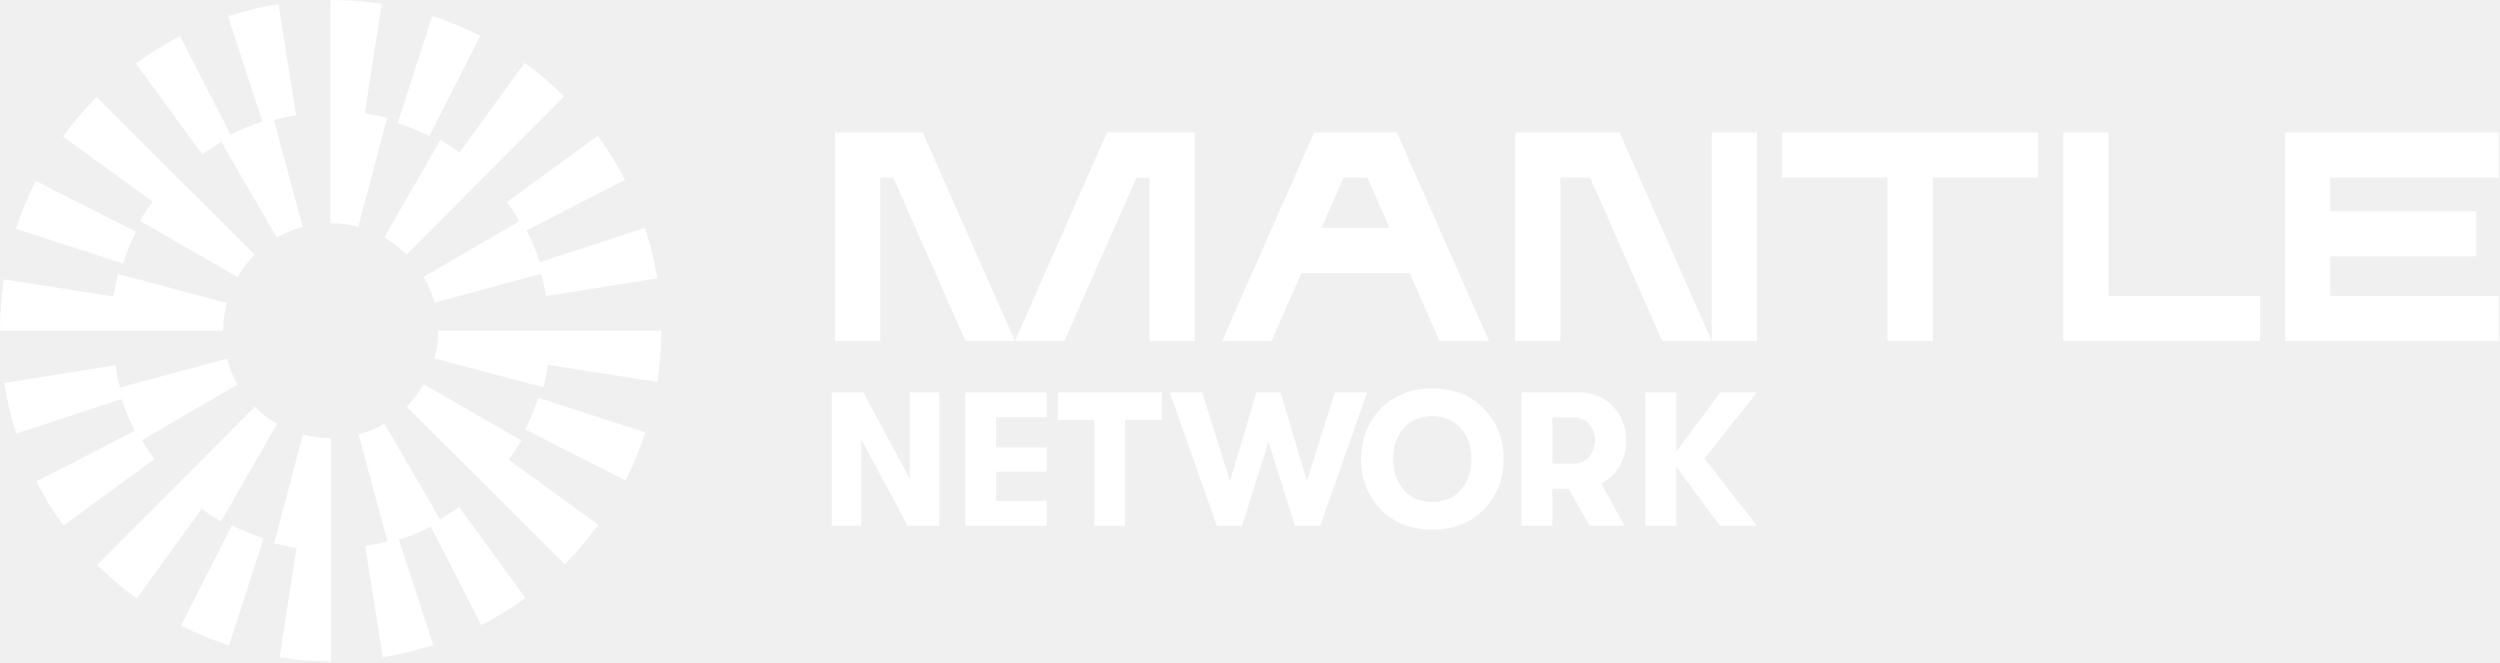
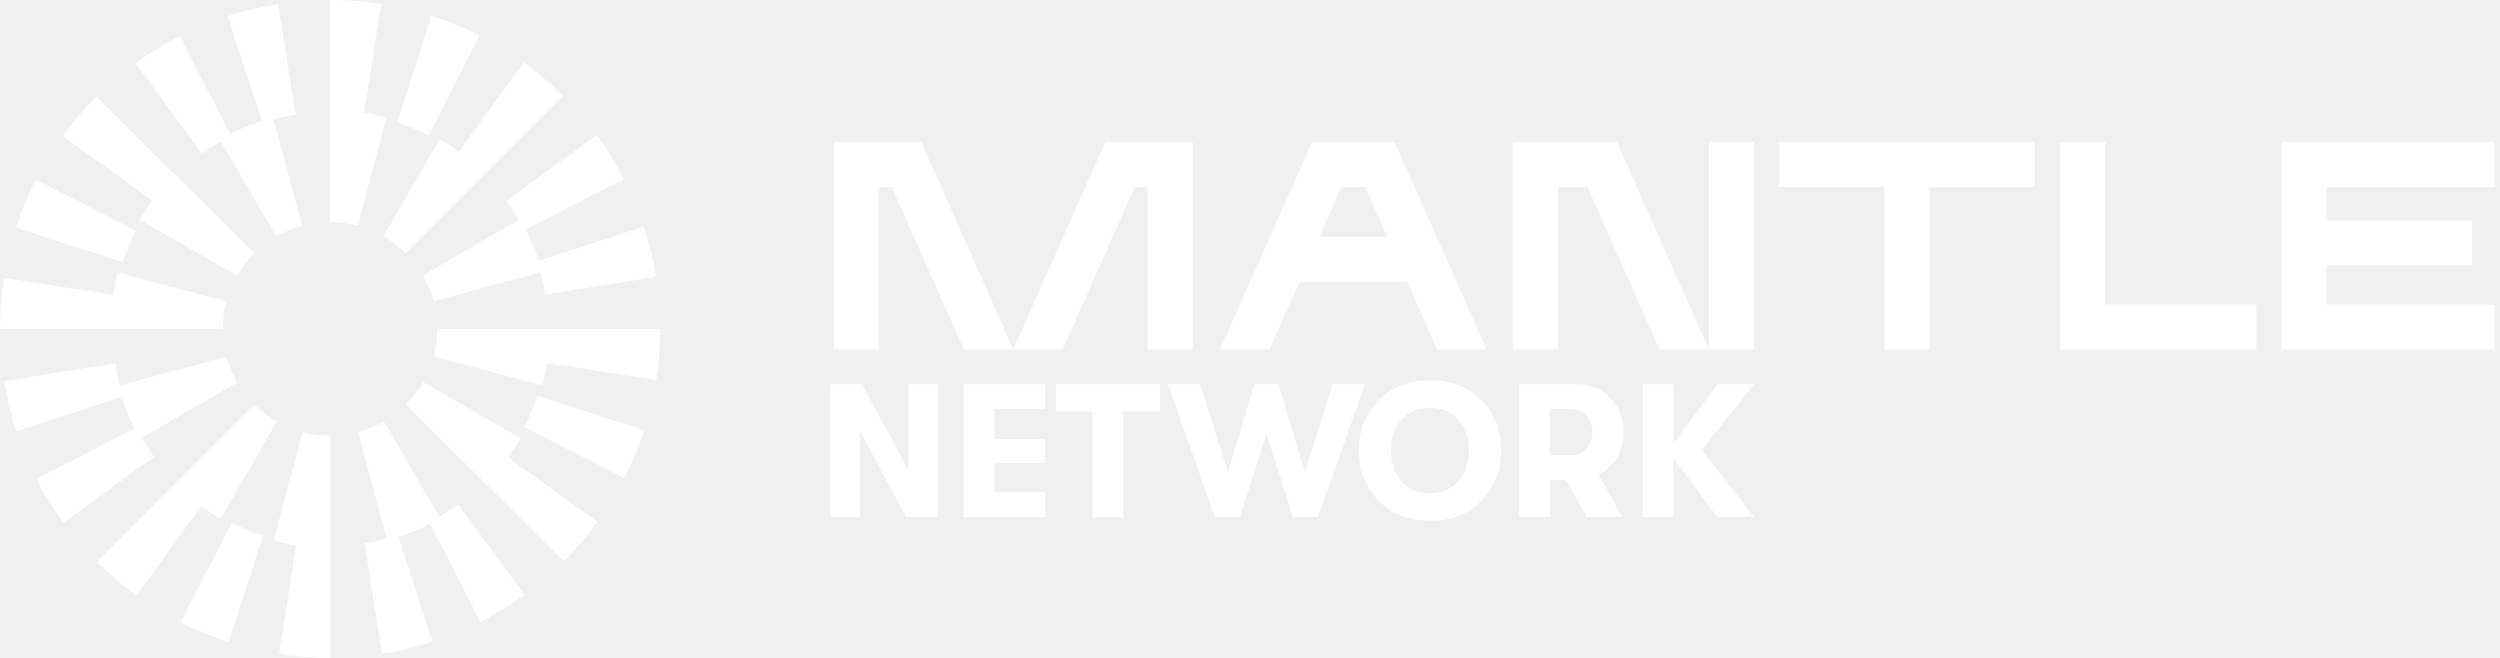
- <svg xmlns="http://www.w3.org/2000/svg" width="604" height="160" viewBox="0 0 604 160" fill="none">
-   <g clip-path="url(#clip0_23_3843)">
-     <path fill-rule="evenodd" clip-rule="evenodd" d="M88.13 27.38L92.23 0.95C88.17 0.32 84.02 0 79.88 0H79.82V53.93H79.88C82.15 53.93 84.4 54.22 86.57 54.8L93.54 28.52C91.76 28.05 89.95 27.67 88.12 27.39L88.13 27.38Z" fill="white" />
-     <path fill-rule="evenodd" clip-rule="evenodd" d="M66.88 57.41L53.46 34.29C51.88 35.21 50.34 36.21 48.86 37.28L32.83 15.32C36.2 12.86 39.79 10.65 43.5 8.75L55.7 32.56C58.18 31.29 60.75 30.22 63.39 29.36L55.08 3.93C59.04 2.64 63.15 1.65 67.27 0.99L71.54 27.84C69.73 28.13 67.94 28.52 66.17 28.99L73.11 54.81C70.93 55.4 68.83 56.27 66.87 57.41H66.88Z" fill="white" />
-     <path fill-rule="evenodd" clip-rule="evenodd" d="M32.88 56.02L8.65 43.69C6.75 47.41 5.14 51.32 3.86 55.29L29.73 63.65C30.58 61.04 31.64 58.47 32.88 56.02Z" fill="white" />
-     <path fill-rule="evenodd" clip-rule="evenodd" d="M125.47 53.44L102.36 66.87C103.5 68.83 104.37 70.93 104.96 73.11L130.77 66.15C131.25 67.92 131.64 69.71 131.92 71.52L158.77 67.24C158.11 63.11 157.12 59.01 155.83 55.04L130.4 63.35C129.54 60.71 128.47 58.14 127.2 55.67L151 43.46C149.1 39.76 146.89 36.17 144.43 32.8L122.48 48.84C123.56 50.32 124.55 51.86 125.48 53.44H125.47Z" fill="white" />
-     <path fill-rule="evenodd" clip-rule="evenodd" d="M116.04 8.64C112.31 6.75 108.41 5.14 104.44 3.85L96.09 29.72C98.7 30.56 101.27 31.62 103.72 32.87L116.04 8.63V8.64Z" fill="white" />
-     <path fill-rule="evenodd" clip-rule="evenodd" d="M106.39 33.81L92.82 57.37C94.79 58.5 96.6 59.89 98.21 61.5L136.28 23.3C133.33 20.36 130.12 17.63 126.75 15.18L111.05 36.83C109.55 35.75 108 34.74 106.4 33.81H106.39Z" fill="white" />
-     <path fill-rule="evenodd" clip-rule="evenodd" d="M57.38 66.94L33.83 53.35C34.75 51.75 35.77 50.2 36.85 48.7L15.21 32.99C17.66 29.62 20.39 26.41 23.34 23.46L61.52 61.54C59.91 63.15 58.52 64.97 57.39 66.93L57.38 66.94Z" fill="white" />
-     <path fill-rule="evenodd" clip-rule="evenodd" d="M28.52 66.2L54.79 73.19C54.21 75.36 53.92 77.61 53.92 79.89H0C0 75.74 0.32 71.57 0.96 67.5L27.39 71.62C27.68 69.79 28.05 67.99 28.53 66.2H28.52Z" fill="white" />
-     <path fill-rule="evenodd" clip-rule="evenodd" d="M126.89 103.75L151.12 116.08C153.01 112.36 154.63 108.45 155.91 104.48L130.04 96.12C129.19 98.73 128.13 101.3 126.89 103.75Z" fill="white" />
-     <path fill-rule="evenodd" clip-rule="evenodd" d="M92.89 102.36L106.31 125.48C107.89 124.56 109.43 123.56 110.91 122.49L126.94 144.45C123.57 146.91 119.98 149.12 116.27 151.02L104.07 127.21C101.59 128.48 99.03 129.55 96.38 130.41L104.68 155.84C100.72 157.13 96.61 158.12 92.49 158.78L88.22 131.93C90.03 131.64 91.82 131.25 93.59 130.78L86.65 104.96C88.83 104.37 90.93 103.5 92.89 102.36Z" fill="white" />
-     <path fill-rule="evenodd" clip-rule="evenodd" d="M34.3 106.33L57.41 92.9C56.27 90.94 55.4 88.84 54.81 86.66L29 93.62C28.52 91.85 28.13 90.06 27.85 88.25L1 92.53C1.66 96.66 2.65 100.76 3.94 104.73L29.37 96.42C30.23 99.06 31.3 101.63 32.57 104.1L8.77 116.31C10.67 120.02 12.88 123.6 15.34 126.97L37.29 110.93C36.21 109.45 35.22 107.91 34.29 106.33H34.3Z" fill="white" />
-     <path fill-rule="evenodd" clip-rule="evenodd" d="M43.73 151.14C47.46 153.03 51.36 154.64 55.33 155.93L63.68 130.06C61.07 129.22 58.5 128.16 56.05 126.91L43.73 151.14Z" fill="white" />
-     <path fill-rule="evenodd" clip-rule="evenodd" d="M53.38 125.96L66.95 102.41C64.98 101.28 63.17 99.89 61.56 98.28L23.49 136.48C26.44 139.42 29.65 142.15 33.02 144.6L48.72 122.95C50.22 124.03 51.77 125.04 53.37 125.97L53.38 125.96Z" fill="white" />
-     <path fill-rule="evenodd" clip-rule="evenodd" d="M102.39 92.83L125.94 106.42C125.02 108.02 124 109.57 122.92 111.07L144.56 126.78C142.11 130.15 139.38 133.36 136.43 136.31L98.25 98.23C99.86 96.62 101.25 94.8 102.38 92.84L102.39 92.83Z" fill="white" />
-     <path fill-rule="evenodd" clip-rule="evenodd" d="M73.2 104.98L66.23 131.26C68.01 131.73 69.82 132.11 71.65 132.39L67.54 158.82C71.6 159.45 75.75 159.77 79.89 159.77H79.95V105.84H79.89C77.62 105.84 75.37 105.55 73.2 104.97V104.98Z" fill="white" />
-     <path fill-rule="evenodd" clip-rule="evenodd" d="M104.98 86.58C105.56 84.41 105.85 82.16 105.85 79.88H159.78C159.78 84.03 159.46 88.2 158.82 92.27L132.39 88.15C132.1 89.98 131.73 91.78 131.25 93.57L104.98 86.58Z" fill="white" />
-     <path fill-rule="evenodd" clip-rule="evenodd" d="M201.76 32H222.94L245.21 82.4H233.27L215.82 42.92H212.68V82.4H201.76V32Z" fill="white" />
-     <path d="M424.47 32H413.55V82.4H424.47V32Z" fill="white" />
-     <path fill-rule="evenodd" clip-rule="evenodd" d="M413.55 82.4H401.61L384.17 42.92H376.99V82.4H366.07V32H391.29L413.55 82.4Z" fill="white" />
-     <path fill-rule="evenodd" clip-rule="evenodd" d="M267.47 32L245.21 82.4H257.14L274.59 42.92H277.73V82.4H288.65V32H267.47Z" fill="white" />
-     <path d="M337.49 32H317.51L295.24 82.4H307.18L314.44 65.98H340.56L347.81 82.4H359.75L337.48 32H337.49ZM319.26 55.06L324.62 42.93H330.37L335.73 55.06H319.26Z" fill="white" />
-     <path fill-rule="evenodd" clip-rule="evenodd" d="M430.54 42.92V32H492.43V42.92H466.94V82.4H456.02V42.92H430.54Z" fill="white" />
-     <path fill-rule="evenodd" clip-rule="evenodd" d="M509.41 32H498.49V82.4H546.02V71.48H509.41V32Z" fill="white" />
-     <path fill-rule="evenodd" clip-rule="evenodd" d="M603.66 32V42.92H563.01V51.01H598.25V61.93H563.01V71.48H603.66V82.4H552.09V32H603.66Z" fill="white" />
-     <path d="M200.96 127.03V94.8H208.6L219.79 115.66V94.8H226.93V127.03H219.29L208.1 106.17V127.03H200.96Z" fill="white" />
-     <path d="M233.19 127.03V94.8H252.9V100.79H240.65V108.11H252.9V113.96H240.65V121.05H252.9V127.04H233.19V127.03Z" fill="white" />
-     <path d="M264.41 127.03V101.43H255.57V94.8H280.71V101.43H271.82V127.03H264.41Z" fill="white" />
-     <path d="M293.99 127.03L282.62 94.8H290.45L297.17 116.21L303.57 94.8H309.37L315.77 116.21L322.49 94.8H330.32L318.95 127.03H312.87L306.47 106.77L300.07 127.03H293.99Z" fill="white" />
-     <path d="M358.58 123C355.45 126.3 351.27 127.95 346.05 127.95C340.83 127.95 336.66 126.3 333.53 123C330.4 119.7 328.83 115.67 328.83 110.91C328.83 106.15 330.4 102.12 333.53 98.82C336.66 95.52 340.84 93.87 346.05 93.87C351.26 93.87 355.44 95.52 358.58 98.82C361.71 102.12 363.28 106.15 363.28 110.91C363.28 115.67 361.71 119.7 358.58 123ZM346.05 121.27C349 121.27 351.31 120.28 352.98 118.3C354.65 116.32 355.49 113.86 355.49 110.91C355.49 107.96 354.65 105.5 352.98 103.52C351.31 101.54 349 100.55 346.05 100.55C343.1 100.55 340.75 101.54 339.07 103.52C337.4 105.5 336.58 107.96 336.61 110.91C336.58 113.86 337.4 116.32 339.07 118.3C340.74 120.28 343.07 121.27 346.05 121.27Z" fill="white" />
-     <path d="M392.88 106.44C392.88 108.77 392.34 110.85 391.27 112.68C390.19 114.51 388.72 115.88 386.85 116.8L392.51 127.02H384.04L378.97 118.09H375.06V127.02H367.6V94.79H381.32C384.67 94.79 387.43 95.89 389.61 98.08C391.79 100.28 392.88 103.06 392.88 106.44ZM375.06 100.87V112.01H380.17C381.67 112.01 382.91 111.49 383.88 110.44C384.85 109.4 385.33 108.06 385.33 106.43C385.33 104.8 384.85 103.47 383.88 102.42C382.91 101.38 381.68 100.85 380.17 100.85H375.06V100.87Z" fill="white" />
-     <path d="M424.47 94.79L411.81 110.77L424.47 127.03H415.58L404.99 112.8V127.03H397.53V94.8H404.99V109.12L415.63 94.8H424.47V94.79Z" fill="white" />
-   </g>
-   <defs>
-     <clipPath id="clip0_23_3843">
-       <rect width="603.66" height="159.77" fill="white" />
-     </clipPath>
-   </defs>
+ <svg xmlns="http://www.w3.org/2000/svg" width="152" height="40" viewBox="0 0 152 40" fill="none">
+   <path fill-rule="evenodd" clip-rule="evenodd" d="M50.691 8.637H56.013L61.608 21.255H58.608L54.224 11.371H53.435V21.255H50.691V8.637Z" fill="white" />
+   <path d="M106.646 8.637H103.902V21.255H106.646V8.637Z" fill="white" />
+   <path fill-rule="evenodd" clip-rule="evenodd" d="M103.902 21.255H100.903L96.521 11.371H94.717V21.255H91.973V8.637H98.31L103.902 21.255Z" fill="white" />
+   <path fill-rule="evenodd" clip-rule="evenodd" d="M67.201 8.637L61.608 21.255L64.605 21.255L68.989 11.371H69.778V21.255H72.522V8.637H67.201Z" fill="white" />
+   <path d="M84.793 8.637H79.773L74.178 21.255H77.177L79.001 17.144H85.564L87.385 21.255H90.385L84.79 8.637H84.793ZM80.213 14.411L81.559 11.374H83.004L84.35 14.411H80.213Z" fill="white" />
+   <path fill-rule="evenodd" clip-rule="evenodd" d="M108.171 11.371V8.637H123.721V11.371H117.316V21.255H114.573V11.371H108.171Z" fill="white" />
+   <path fill-rule="evenodd" clip-rule="evenodd" d="M127.987 8.637H125.243V21.255H137.185V18.521H127.987V8.637Z" fill="white" />
+   <path fill-rule="evenodd" clip-rule="evenodd" d="M151.667 8.637V11.371H141.453V13.396H150.307V16.131H141.453V18.521H151.667V21.255H138.71V8.637H151.667Z" fill="white" />
+   <path d="M50.49 31.428V23.359H52.41L55.221 28.581V23.359H57.015V31.428H55.096L52.284 26.205V31.428H50.49Z" fill="white" />
+   <path d="M58.588 23.359H63.54V24.858H60.462V26.691H63.54V28.156H60.462V29.931H63.54V31.43H58.588V23.359Z" fill="white" />
+   <path d="M66.432 31.428V25.019H64.211V23.359H70.527V25.019H68.293V31.428H66.432Z" fill="white" />
+   <path d="M73.864 31.428L71.007 23.359H72.974L74.662 28.719L76.27 23.359H77.728L79.336 28.719L81.024 23.359H82.991L80.135 31.428H78.607L76.999 26.356L75.391 31.428H73.864Z" fill="white" />
+   <path d="M90.091 30.419C89.305 31.245 88.255 31.658 86.943 31.658C85.632 31.658 84.584 31.245 83.798 30.419C83.011 29.593 82.617 28.584 82.617 27.392C82.617 26.2 83.011 25.191 83.798 24.365C84.584 23.539 85.634 23.126 86.943 23.126C88.252 23.126 89.303 23.539 90.091 24.365C90.878 25.191 91.272 26.2 91.272 27.392C91.272 28.584 90.878 29.593 90.091 30.419ZM86.943 29.986C87.685 29.986 88.265 29.738 88.684 29.242C89.104 28.747 89.315 28.131 89.315 27.392C89.315 26.654 89.104 26.038 88.684 25.542C88.265 25.046 87.685 24.798 86.943 24.798C86.202 24.798 85.612 25.046 85.19 25.542C84.77 26.038 84.564 26.654 84.572 27.392C84.564 28.131 84.77 28.747 85.19 29.242C85.609 29.738 86.195 29.986 86.943 29.986Z" fill="white" />
+   <path d="M98.709 26.273C98.709 26.856 98.573 27.377 98.305 27.835C98.033 28.293 97.664 28.636 97.194 28.867L98.616 31.425H96.488L95.214 29.19H94.232V31.425H92.358V23.356H95.805C96.647 23.356 97.34 23.632 97.888 24.18C98.435 24.731 98.709 25.427 98.709 26.273ZM94.232 27.668H95.516C95.893 27.668 96.204 27.537 96.448 27.274C96.692 27.014 96.812 26.679 96.812 26.27C96.812 25.862 96.692 25.529 96.448 25.267C96.204 25.006 95.895 24.873 95.516 24.873H94.232V27.668Z" fill="white" />
+   <path d="M106.646 23.356L103.465 27.357L106.646 31.428H104.412L101.752 27.865V31.428H99.877V23.359H101.752V26.944L104.425 23.359H106.646V23.356Z" fill="white" />
+   <path fill-rule="evenodd" clip-rule="evenodd" d="M22.142 6.855L23.172 0.238C22.152 0.08 21.11 0 20.07 0H20.054V13.502H20.07C20.64 13.502 21.205 13.575 21.75 13.72L23.502 7.14C23.054 7.023 22.599 6.927 22.14 6.857L22.142 6.855Z" fill="white" />
+   <path fill-rule="evenodd" clip-rule="evenodd" d="M16.803 14.373L13.432 8.585C13.035 8.815 12.648 9.066 12.276 9.333L8.248 3.836C9.095 3.22 9.997 2.666 10.929 2.191L13.994 8.152C14.617 7.834 15.263 7.566 15.926 7.351L13.839 0.984C14.834 0.661 15.866 0.413 16.901 0.248L17.974 6.97C17.519 7.043 17.07 7.14 16.625 7.258L18.369 13.722C17.821 13.87 17.293 14.088 16.801 14.373H16.803Z" fill="white" />
+   <path fill-rule="evenodd" clip-rule="evenodd" d="M8.261 14.025L2.173 10.938C1.696 11.87 1.291 12.848 0.97 13.842L7.47 15.935C7.683 15.282 7.949 14.639 8.261 14.025Z" fill="white" />
+   <path fill-rule="evenodd" clip-rule="evenodd" d="M31.524 13.379L25.718 16.742C26.004 17.232 26.223 17.758 26.371 18.304L32.855 16.561C32.976 17.004 33.074 17.453 33.144 17.906L39.89 16.834C39.724 15.8 39.476 14.774 39.151 13.78L32.762 15.86C32.546 15.199 32.278 14.556 31.958 13.938L37.938 10.881C37.461 9.954 36.905 9.056 36.287 8.212L30.773 12.228C31.044 12.598 31.293 12.984 31.526 13.379H31.524Z" fill="white" />
+   <path fill-rule="evenodd" clip-rule="evenodd" d="M29.154 2.163C28.217 1.69 27.238 1.287 26.24 0.964L24.142 7.441C24.798 7.651 25.444 7.916 26.059 8.229L29.154 2.161V2.163Z" fill="white" />
+   <path fill-rule="evenodd" clip-rule="evenodd" d="M26.73 8.465L23.321 14.363C23.816 14.646 24.27 14.994 24.675 15.397L34.24 5.833C33.498 5.097 32.692 4.414 31.845 3.8L27.901 9.221C27.524 8.95 27.134 8.697 26.733 8.465H26.73Z" fill="white" />
+   <path fill-rule="evenodd" clip-rule="evenodd" d="M14.416 16.759L8.5 13.357C8.731 12.956 8.987 12.568 9.258 12.193L3.821 8.259C4.437 7.416 5.123 6.612 5.864 5.873L15.457 15.407C15.052 15.81 14.703 16.266 14.419 16.757L14.416 16.759Z" fill="white" />
+   <path fill-rule="evenodd" clip-rule="evenodd" d="M7.166 16.574L13.766 18.324C13.62 18.867 13.547 19.43 13.547 20.001H0C0 18.962 0.08 17.918 0.241 16.899L6.882 17.931C6.954 17.473 7.047 17.022 7.168 16.574H7.166Z" fill="white" />
+   <path fill-rule="evenodd" clip-rule="evenodd" d="M31.881 25.975L37.968 29.062C38.443 28.13 38.85 27.151 39.172 26.158L32.672 24.065C32.458 24.718 32.192 25.361 31.881 25.975Z" fill="white" />
+   <path fill-rule="evenodd" clip-rule="evenodd" d="M23.338 25.627L26.71 31.415C27.107 31.185 27.494 30.934 27.866 30.667L31.893 36.164C31.046 36.78 30.144 37.334 29.212 37.809L26.147 31.848C25.524 32.166 24.881 32.434 24.215 32.649L26.3 39.016C25.305 39.339 24.273 39.587 23.238 39.752L22.165 33.03C22.62 32.957 23.069 32.86 23.514 32.742L21.77 26.278C22.318 26.13 22.846 25.912 23.338 25.627Z" fill="white" />
+   <path fill-rule="evenodd" clip-rule="evenodd" d="M8.618 26.621L14.424 23.258C14.138 22.768 13.919 22.242 13.771 21.696L7.286 23.439C7.166 22.996 7.068 22.547 6.997 22.094L0.251 23.166C0.417 24.2 0.666 25.226 0.99 26.22L7.379 24.14C7.595 24.801 7.864 25.444 8.183 26.062L2.203 29.119C2.681 30.048 3.236 30.945 3.854 31.788L9.369 27.772C9.098 27.402 8.849 27.016 8.615 26.621H8.618Z" fill="white" />
+   <path fill-rule="evenodd" clip-rule="evenodd" d="M10.987 37.839C11.924 38.313 12.904 38.716 13.901 39.039L15.999 32.562C15.344 32.352 14.698 32.086 14.082 31.773L10.987 37.839Z" fill="white" />
+   <path fill-rule="evenodd" clip-rule="evenodd" d="M13.412 31.535L16.821 25.639C16.326 25.356 15.871 25.008 15.467 24.605L5.902 34.169C6.643 34.905 7.449 35.589 8.296 36.202L12.241 30.782C12.617 31.052 13.007 31.305 13.409 31.538L13.412 31.535Z" fill="white" />
+   <path fill-rule="evenodd" clip-rule="evenodd" d="M25.725 23.241L31.642 26.643C31.411 27.044 31.154 27.432 30.883 27.808L36.32 31.741C35.705 32.584 35.019 33.388 34.277 34.127L24.685 24.593C25.089 24.19 25.439 23.734 25.723 23.243L25.725 23.241Z" fill="white" />
+   <path fill-rule="evenodd" clip-rule="evenodd" d="M18.391 26.283L16.64 32.862C17.087 32.98 17.542 33.075 18.002 33.145L16.969 39.762C17.989 39.92 19.032 40 20.072 40H20.087V26.498H20.072C19.502 26.498 18.936 26.425 18.391 26.28V26.283Z" fill="white" />
+   <path fill-rule="evenodd" clip-rule="evenodd" d="M26.376 21.676C26.521 21.133 26.594 20.57 26.594 19.999H40.144C40.144 21.038 40.064 22.082 39.903 23.101L33.262 22.069C33.19 22.527 33.096 22.978 32.976 23.426L26.376 21.676Z" fill="white" />
</svg>
